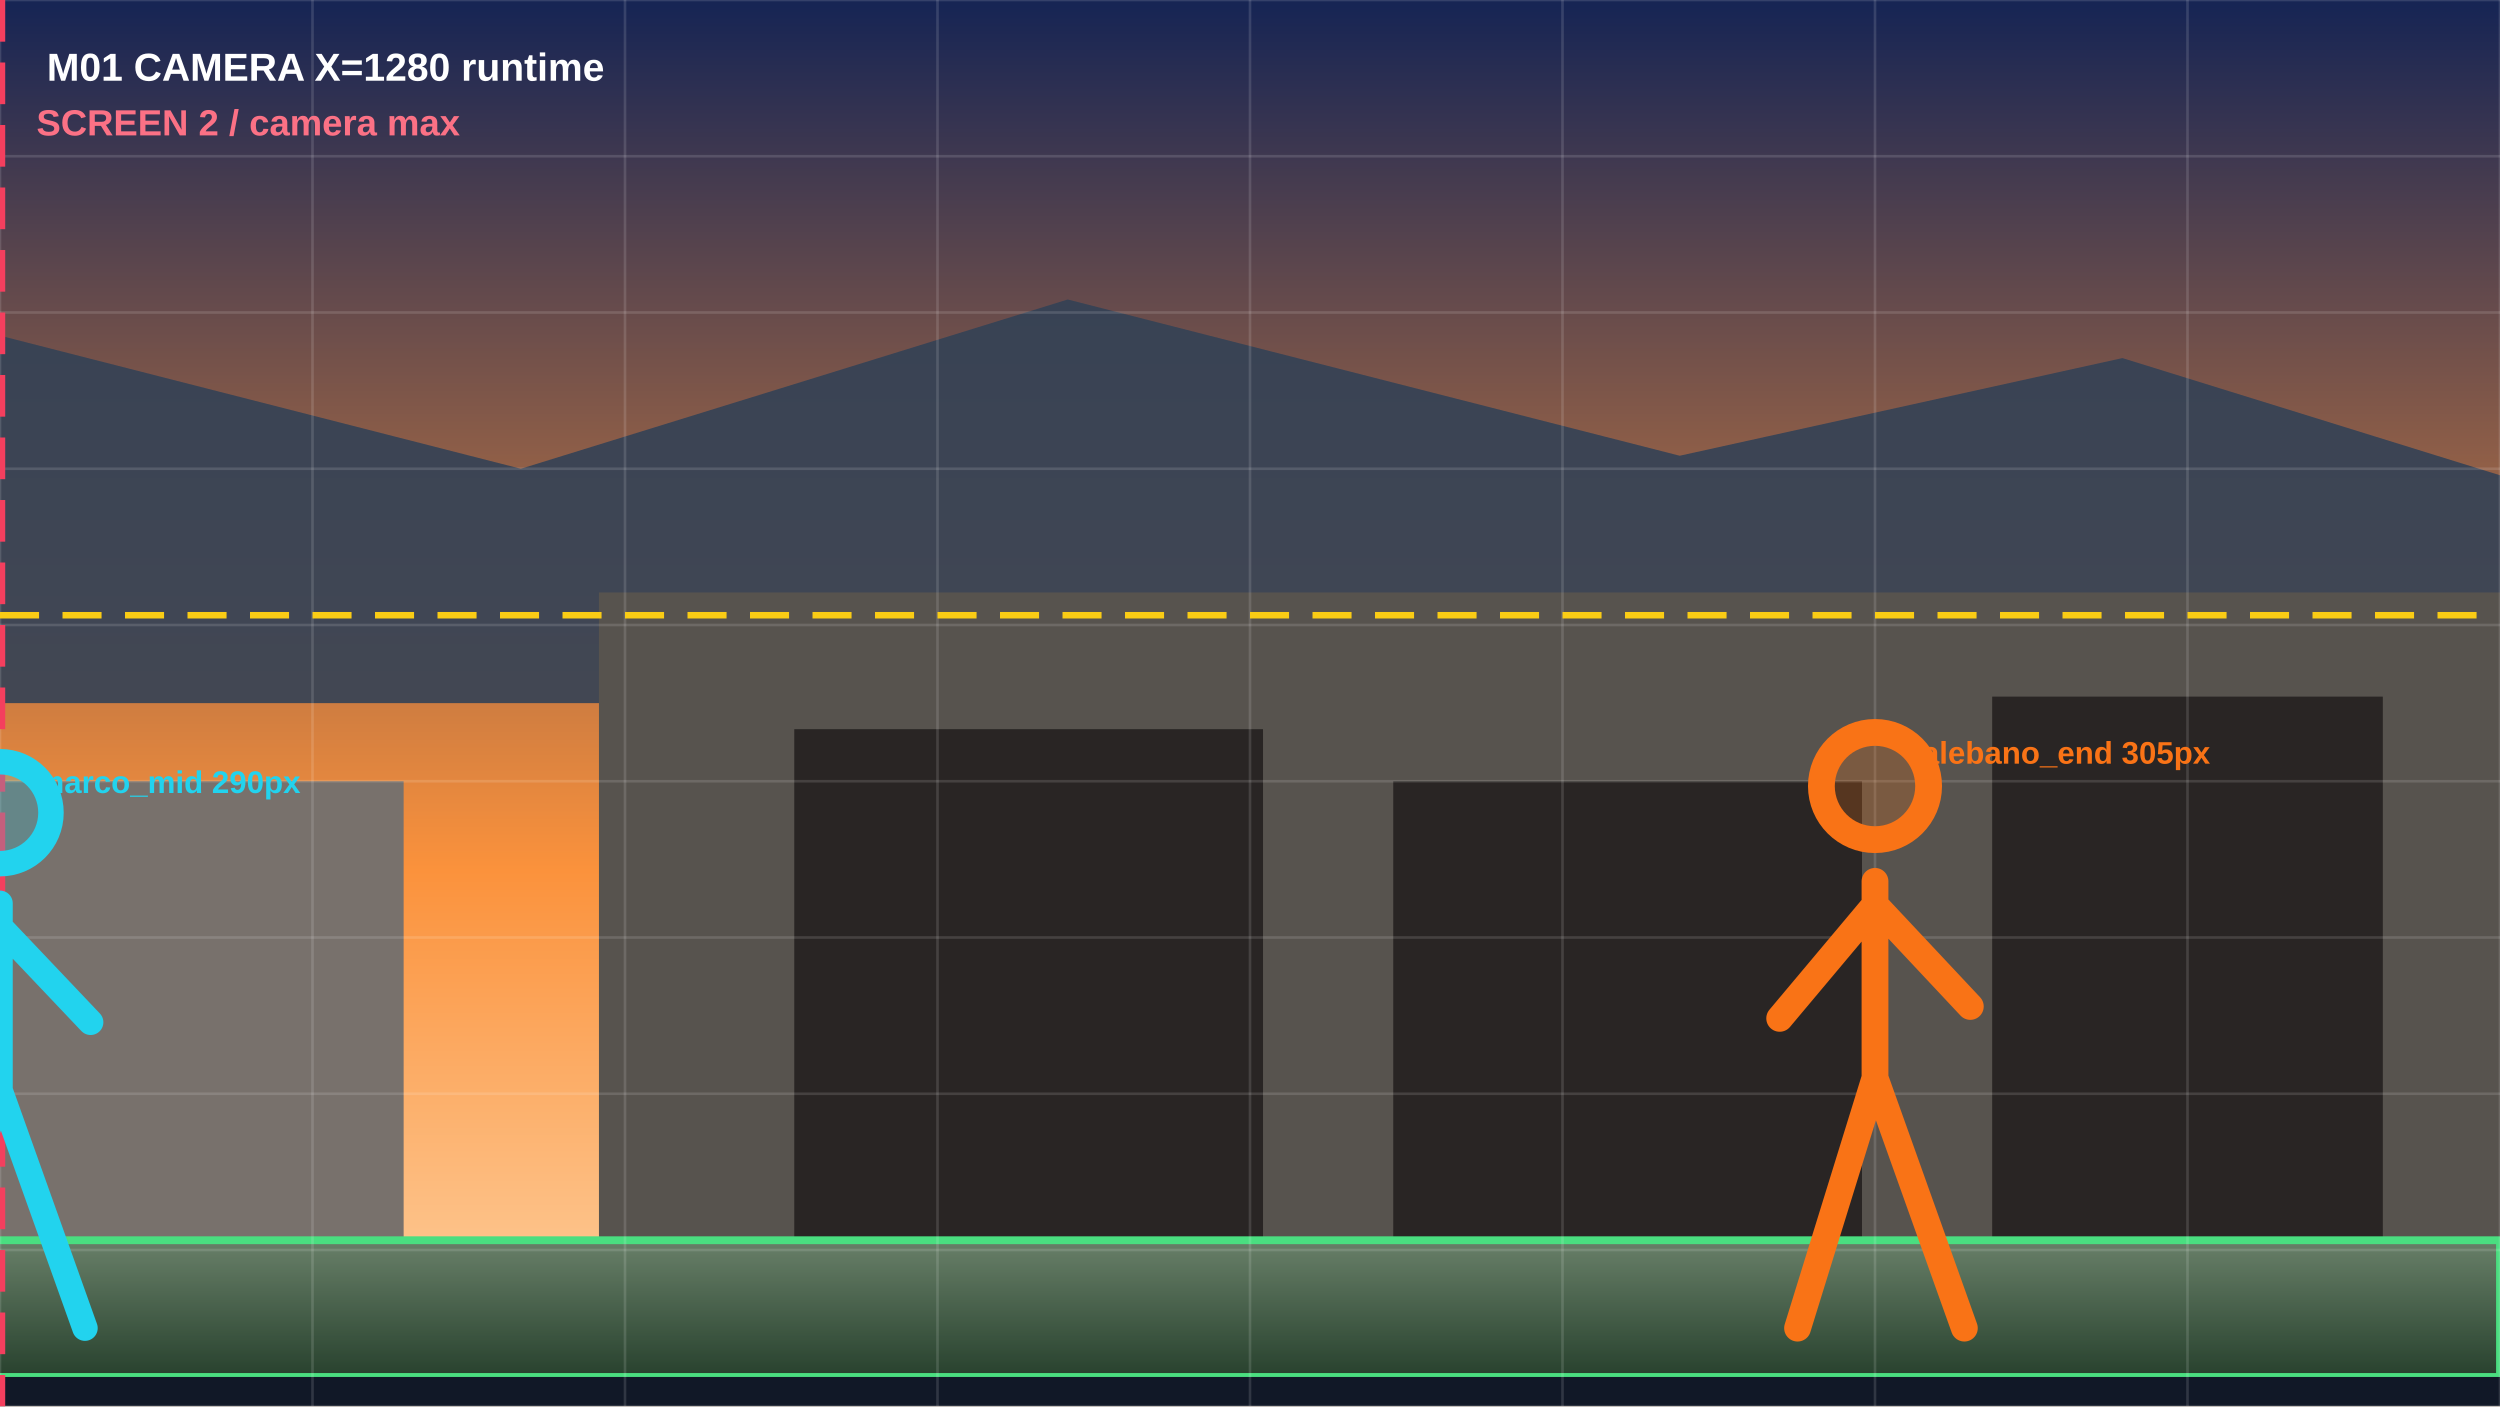
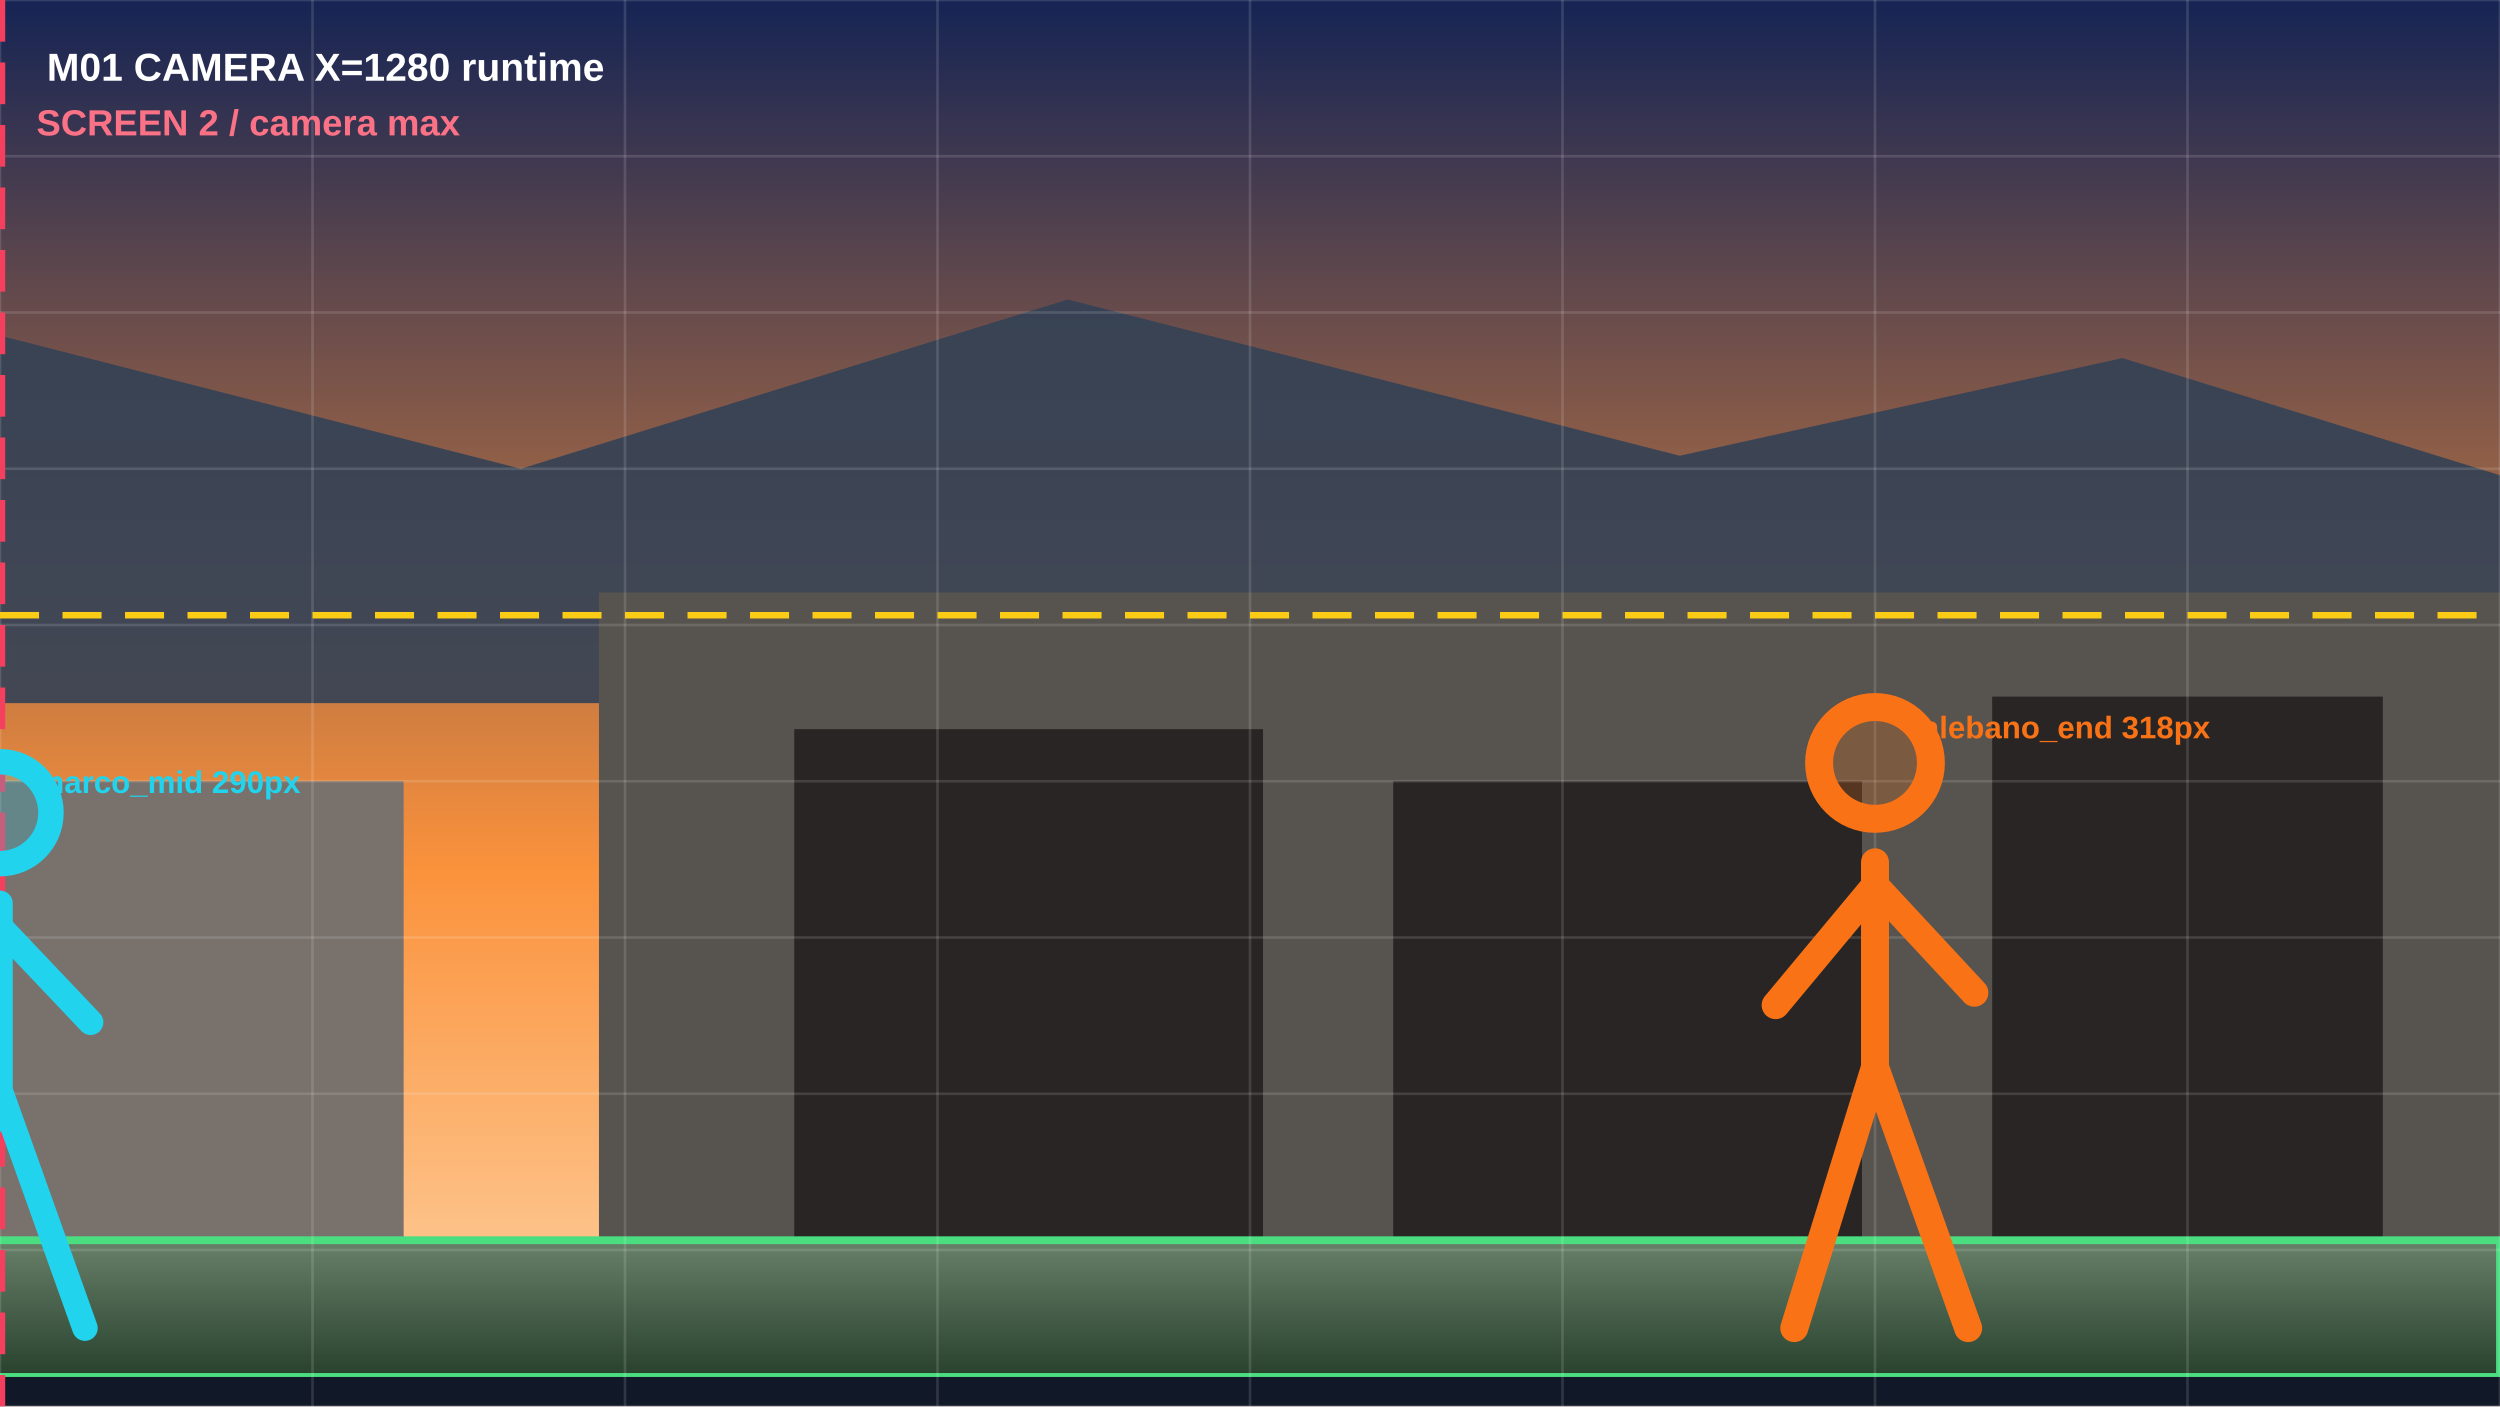
<svg xmlns="http://www.w3.org/2000/svg" width="1280" height="720" viewBox="1920 0 1920 1080" role="img" aria-label="M01 deterministic greybox">
  <defs>
    <linearGradient id="sky" x1="0" y1="0" x2="0" y2="1">
      <stop offset="0" stop-color="#172554" />
      <stop offset="0.62" stop-color="#fb923c" />
      <stop offset="1" stop-color="#fed7aa" />
    </linearGradient>
    <linearGradient id="ground" x1="0" y1="0" x2="0" y2="1">
      <stop offset="0" stop-color="#78716c" />
      <stop offset="1" stop-color="#292524" />
    </linearGradient>
  </defs>
  <rect width="3840" height="1080" fill="url(#sky)" />
  <path d="M0 472.5 L420 335 L760 392 L1110 270 L1460 390 L1870 245 L2320 360 L2740 230 L3210 350 L3550 275 L3840 365 L3840 540 L0 540Z" fill="#334155" opacity="0.9" />
  <g fill="#475569" opacity="0">
    <rect x="0" y="390" width="340" height="190" />
    <rect x="365" y="420" width="300" height="160" />
    <rect x="700" y="370" width="420" height="210" />
    <rect x="1160" y="410" width="330" height="170" />
    <rect x="1530" y="350" width="380" height="230" />
    <rect x="1950" y="400" width="320" height="180" />
    <rect x="2310" y="365" width="410" height="215" />
    <rect x="2760" y="410" width="300" height="170" />
    <rect x="3100" y="345" width="390" height="235" />
    <rect x="3530" y="395" width="310" height="185" />
  </g>
  <g opacity="0">
    <rect x="0" y="540" width="1140" height="412.5" fill="#57534e" />
    <rect x="0" y="540" width="1140" height="42" fill="#1c1917" />
    <g fill="#1c1917">
      <rect x="110" y="600" width="260" height="352.5" />
      <rect x="440" y="600" width="260" height="352.5" />
      <rect x="770" y="600" width="260" height="352.5" />
    </g>
    <g fill="#a8a29e">
      <rect x="80" y="580" width="38" height="372.5" />
      <rect x="370" y="580" width="38" height="372.5" />
      <rect x="700" y="580" width="38" height="372.5" />
      <rect x="1030" y="580" width="42" height="372.5" />
    </g>
    <rect x="2130" y="510" width="1710" height="442.5" fill="#57534e" />
    <rect x="2130" y="510" width="1710" height="42" fill="#1c1917" />
    <g fill="#1c1917">
      <rect x="2240" y="610" width="350" height="342.5" />
      <rect x="2680" y="610" width="350" height="342.5" />
      <rect x="3120" y="610" width="350" height="342.5" />
      <rect x="3560" y="610" width="230" height="342.5" />
    </g>
    <g fill="#a8a29e">
      <rect x="2180" y="570" width="44" height="382.5" />
      <rect x="2600" y="570" width="44" height="382.5" />
      <rect x="3040" y="570" width="44" height="382.5" />
      <rect x="3480" y="570" width="44" height="382.5" />
      <rect x="3790" y="570" width="44" height="382.5" />
    </g>
  </g>
  <rect x="0" y="430" width="1360" height="523" fill="#57534e" opacity="1" />
  <rect x="90" y="560" width="340" height="393" fill="#292524" opacity="1" />
  <rect x="520" y="600" width="340" height="353" fill="#292524" opacity="1" />
  <rect x="950" y="545" width="330" height="408" fill="#292524" opacity="1" />
  <rect x="1510" y="600" width="720" height="353" fill="#78716c" opacity="1" />
  <rect x="2380" y="455" width="1460" height="498" fill="#57534e" opacity="1" />
  <rect x="2530" y="560" width="360" height="393" fill="#292524" opacity="1" />
  <rect x="2990" y="600" width="360" height="353" fill="#292524" opacity="1" />
  <rect x="3450" y="535" width="300" height="418" fill="#292524" opacity="1" />
  <rect x="0" y="952.5" width="3840" height="105" fill="url(#ground)" />
  <rect x="0" y="952.5" width="3840" height="105" fill="#22c55e" fill-opacity="0.18" stroke="#4ade80" stroke-width="6" />
  <rect x="0" y="1057.5" width="3840" height="22.5" fill="#111827" />
  <g stroke="#ffffff" stroke-opacity="0.13" stroke-width="2">
    <line x1="0" y1="0" x2="0" y2="1080" />
    <line x1="240" y1="0" x2="240" y2="1080" />
    <line x1="480" y1="0" x2="480" y2="1080" />
    <line x1="720" y1="0" x2="720" y2="1080" />
    <line x1="960" y1="0" x2="960" y2="1080" />
    <line x1="1200" y1="0" x2="1200" y2="1080" />
    <line x1="1440" y1="0" x2="1440" y2="1080" />
    <line x1="1680" y1="0" x2="1680" y2="1080" />
    <line x1="1920" y1="0" x2="1920" y2="1080" />
    <line x1="2160" y1="0" x2="2160" y2="1080" />
    <line x1="2400" y1="0" x2="2400" y2="1080" />
    <line x1="2640" y1="0" x2="2640" y2="1080" />
    <line x1="2880" y1="0" x2="2880" y2="1080" />
    <line x1="3120" y1="0" x2="3120" y2="1080" />
    <line x1="3360" y1="0" x2="3360" y2="1080" />
    <line x1="3600" y1="0" x2="3600" y2="1080" />
    <line x1="3840" y1="0" x2="3840" y2="1080" />
    <line x1="0" y1="0" x2="3840" y2="0" />
    <line x1="0" y1="120" x2="3840" y2="120" />
    <line x1="0" y1="240" x2="3840" y2="240" />
    <line x1="0" y1="360" x2="3840" y2="360" />
    <line x1="0" y1="480" x2="3840" y2="480" />
    <line x1="0" y1="600" x2="3840" y2="600" />
    <line x1="0" y1="720" x2="3840" y2="720" />
    <line x1="0" y1="840" x2="3840" y2="840" />
    <line x1="0" y1="960" x2="3840" y2="960" />
    <line x1="0" y1="1080" x2="3840" y2="1080" />
  </g>
  <line x1="0" y1="472.5" x2="3840" y2="472.5" stroke="#facc15" stroke-width="5" stroke-dasharray="30 18" />
  <line x1="1920" y1="0" x2="1920" y2="1080" stroke="#f43f5e" stroke-width="8" stroke-dasharray="32 16" />
  <text x="34" y="932.5" fill="#86efac" font-family="Arial,sans-serif" font-size="26" font-weight="700">WALK TOP 635px runtime</text>
  <text x="34" y="1039.5" fill="#86efac" font-family="Arial,sans-serif" font-size="26" font-weight="700">WALK BOTTOM 705px runtime</text>
  <text x="1948" y="104" fill="#fb7185" font-family="Arial,sans-serif" font-size="28" font-weight="700">SCREEN 2 / camera max</text>
  <g aria-label="marco_start" fill="none" stroke="#22d3ee" stroke-width="19.575" stroke-linecap="round" stroke-linejoin="round">
    <circle cx="450" cy="624.15" r="39.15" fill="#22d3ee" fill-opacity="0.22" />
    <path d="M 450 693.75 L 450 837.3 M 450 711.75 L 380.4 793.8 M 450 711.75 L 519.6 785.1 M 450 837.3 L 393.45 1020 M 450 837.3 L 515.25 1020" />
  </g>
  <text x="478" y="609" fill="#22d3ee" font-family="Arial,sans-serif" font-size="24" font-weight="700">marco_start 290px</text>
  <g aria-label="marco_mid" fill="none" stroke="#22d3ee" stroke-width="19.575" stroke-linecap="round" stroke-linejoin="round">
    <circle cx="1920" cy="624.15" r="39.15" fill="#22d3ee" fill-opacity="0.22" />
    <path d="M 1920 693.75 L 1920 837.3 M 1920 711.75 L 1850.4 793.8 M 1920 711.75 L 1989.6 785.1 M 1920 837.3 L 1863.45 1020 M 1920 837.3 L 1985.25 1020" />
  </g>
  <text x="1948" y="609" fill="#22d3ee" font-family="Arial,sans-serif" font-size="24" font-weight="700">marco_mid 290px</text>
-   <g aria-label="talebano_end" fill="none" stroke="#f97316" stroke-width="20.587" stroke-linecap="round" stroke-linejoin="round">
-     <circle cx="3360" cy="603.675" r="41.175" fill="#f97316" fill-opacity="0.22" />
-     <path d="M 3360 676.875 L 3360 827.85 M 3360 694.875 L 3286.8 782.1 M 3360 694.875 L 3433.2 772.95 M 3360 827.85 L 3300.525 1020 M 3360 827.85 L 3428.625 1020" />
+   <g aria-label="talebano_end" fill="none" stroke="#f97316" stroke-width="21.465" stroke-linecap="round" stroke-linejoin="round">
+     <circle cx="3360" cy="585.93" r="42.93" fill="#f97316" fill-opacity="0.22" />
+     <path d="M 3360 662.25 L 3360 819.66 M 3360 680.25 L 3283.68 771.96 M 3360 680.25 L 3436.32 762.42 M 3360 819.66 L 3297.99 1020 M 3360 819.66 L 3431.55 1020" />
  </g>
-   <text x="3388" y="586.5" fill="#f97316" font-family="Arial,sans-serif" font-size="24" font-weight="700">talebano_end 305px</text>
+   <text x="3388" y="567" fill="#f97316" font-family="Arial,sans-serif" font-size="24" font-weight="700">talebano_end 318px</text>
  <text x="1956" y="62" fill="#fff" font-family="Arial,sans-serif" font-size="30" font-weight="700">M01 CAMERA X=1280 runtime</text>
</svg>
